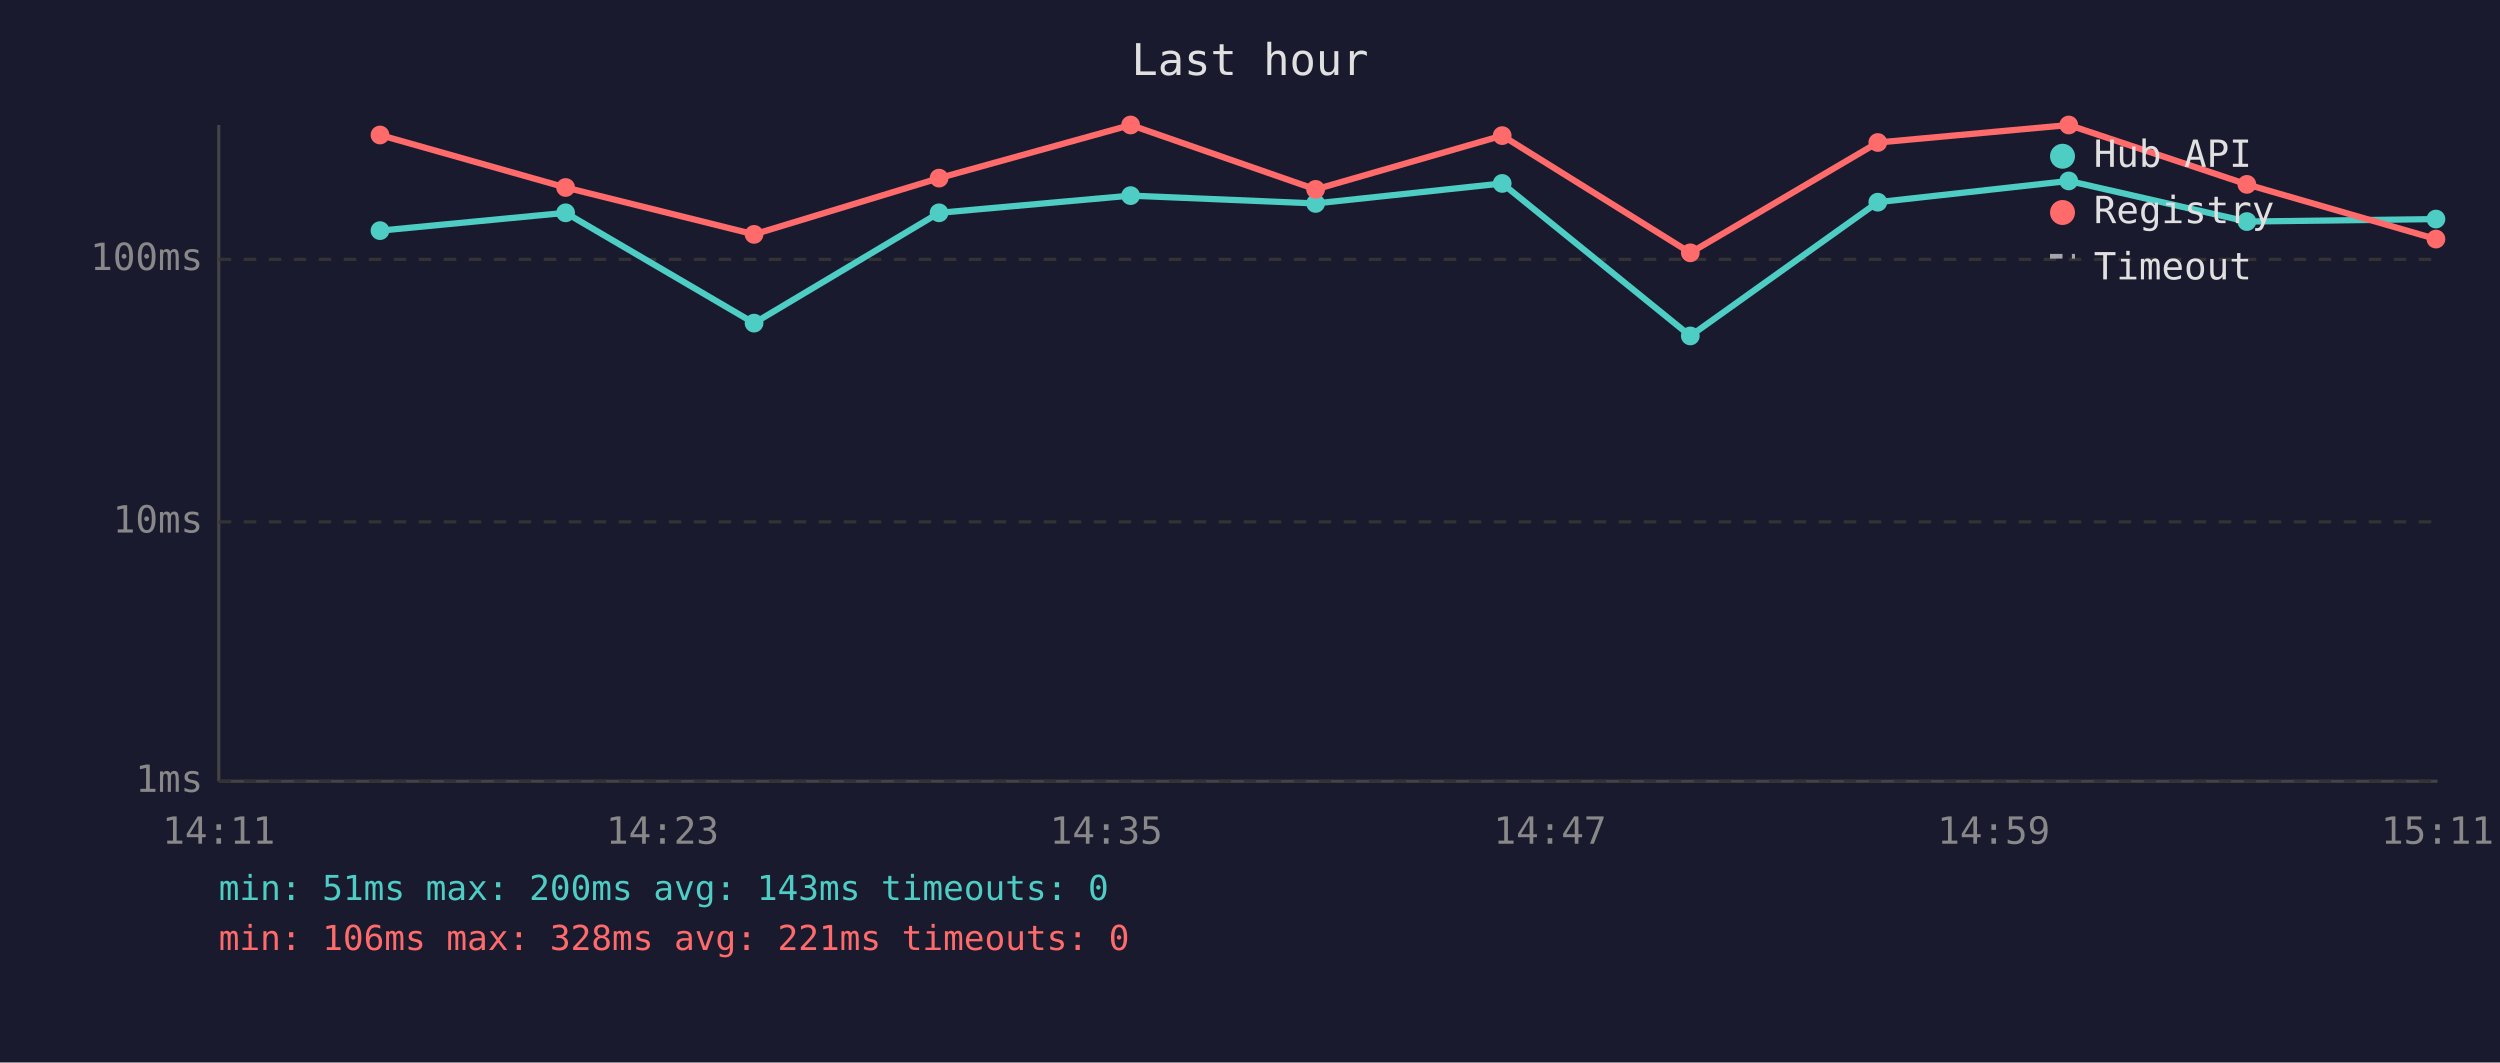
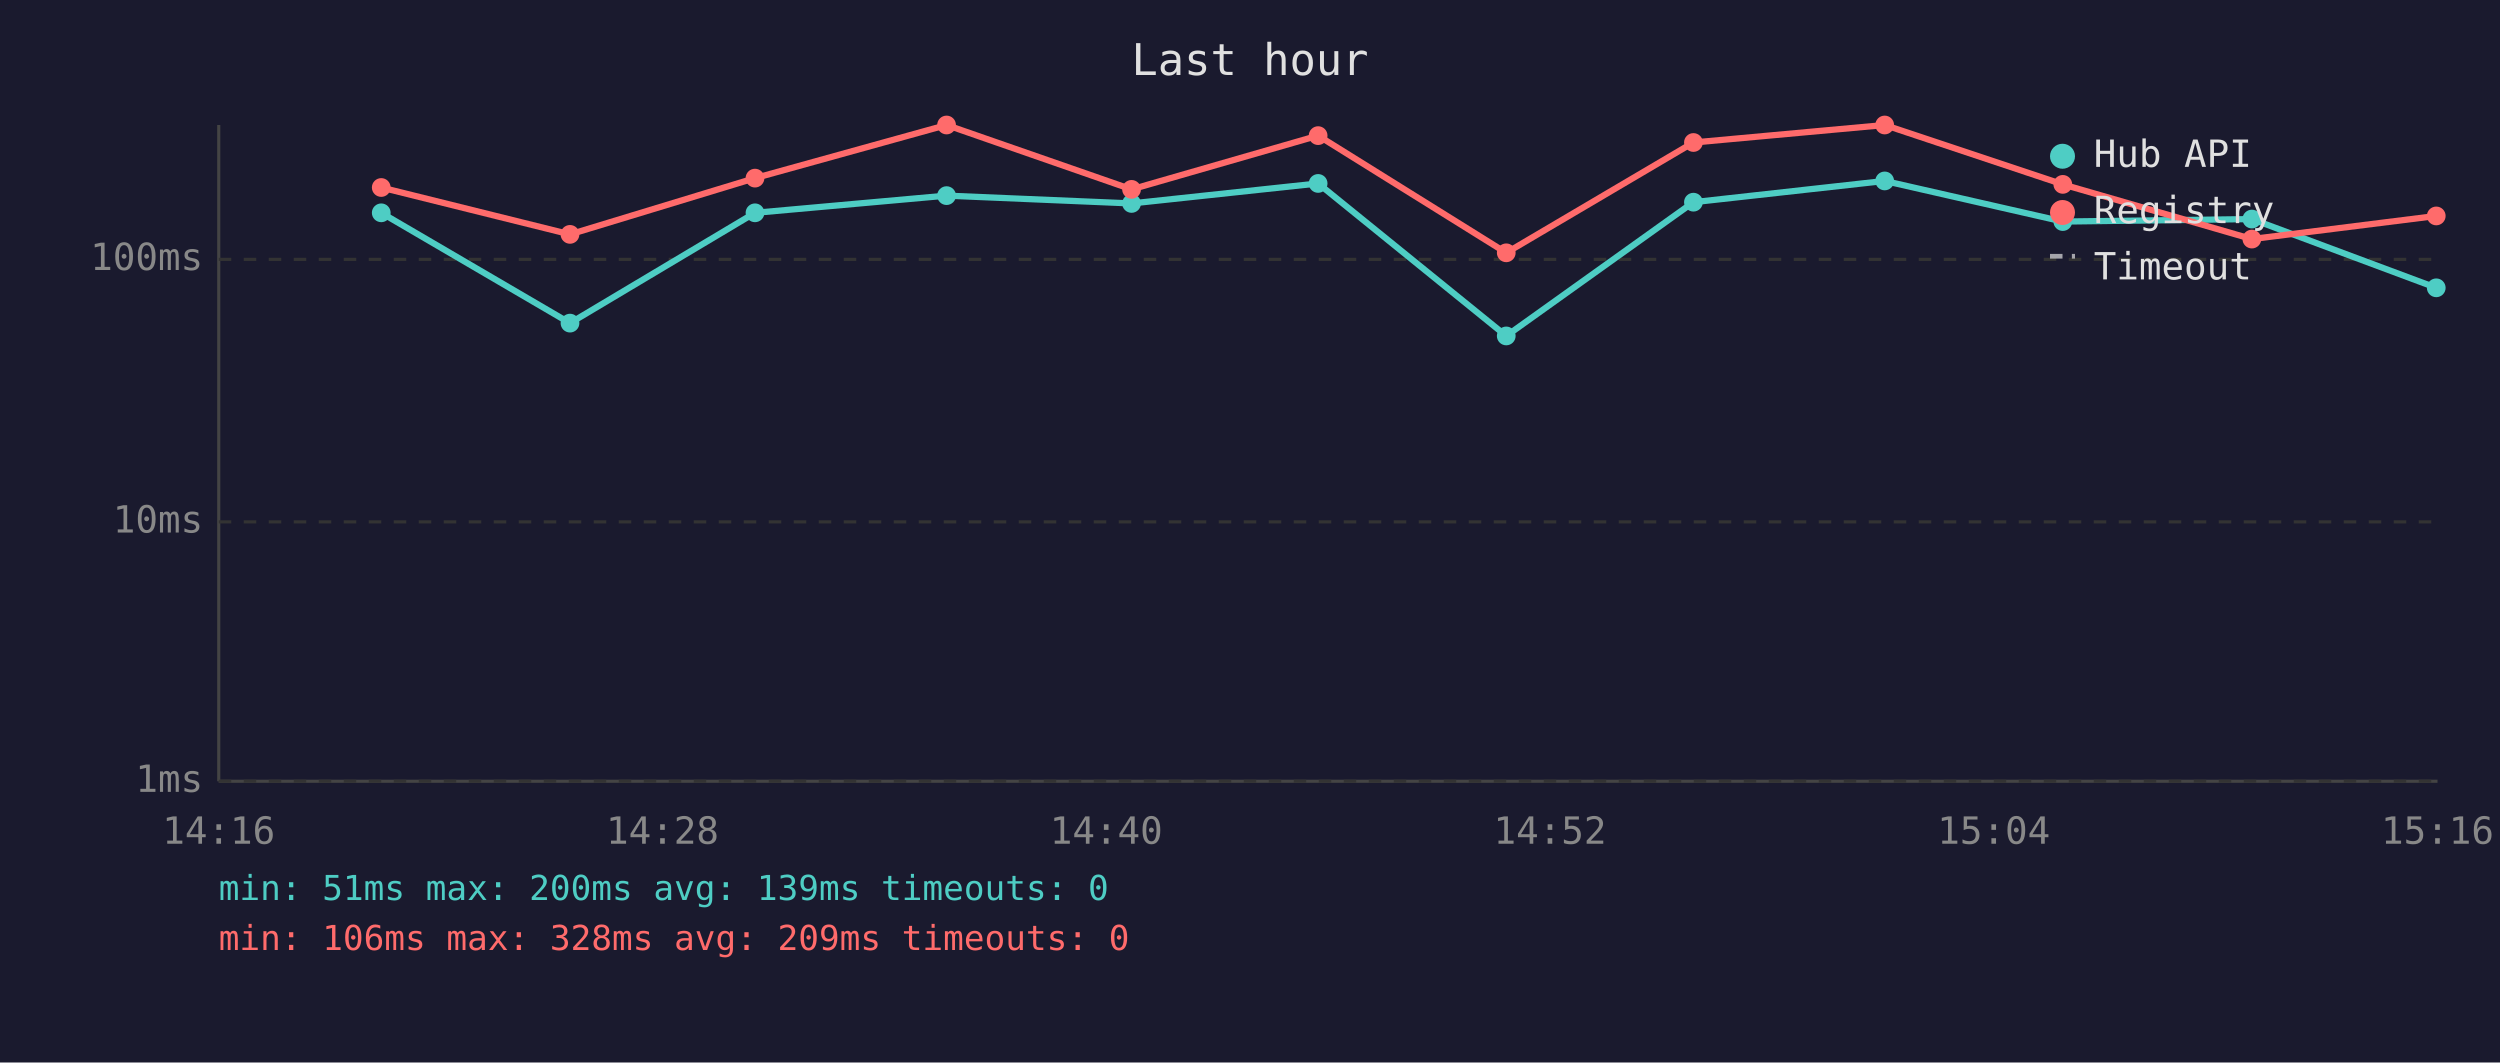
<svg xmlns="http://www.w3.org/2000/svg" viewBox="0 0 800 340" font-family="monospace" font-size="12">
  <rect width="800" height="340" fill="#1a1a2e" />
  <text x="400" y="24" fill="#e0e0e0" font-size="14" text-anchor="middle">Last hour</text>
  <line x1="70" y1="40" x2="70" y2="250" stroke="#444" stroke-width="1" />
  <line x1="70" y1="250" x2="780" y2="250" stroke="#444" stroke-width="1" />
  <line x1="70" y1="250" x2="780" y2="250" stroke="#333" stroke-width="1" stroke-dasharray="4" />
  <text x="65" y="250" fill="#888" text-anchor="end" dominant-baseline="middle">1ms</text>
  <line x1="70" y1="167" x2="780" y2="167" stroke="#333" stroke-width="1" stroke-dasharray="4" />
  <text x="65" y="167" fill="#888" text-anchor="end" dominant-baseline="middle">10ms</text>
  <line x1="70" y1="83" x2="780" y2="83" stroke="#333" stroke-width="1" stroke-dasharray="4" />
  <text x="65" y="83" fill="#888" text-anchor="end" dominant-baseline="middle">100ms</text>
-   <text x="70" y="270" fill="#888" text-anchor="middle">14:11</text>
-   <text x="212" y="270" fill="#888" text-anchor="middle">14:23</text>
-   <text x="354" y="270" fill="#888" text-anchor="middle">14:35</text>
-   <text x="496" y="270" fill="#888" text-anchor="middle">14:47</text>
-   <text x="638" y="270" fill="#888" text-anchor="middle">14:59</text>
-   <text x="780" y="270" fill="#888" text-anchor="middle">15:11</text>
-   <polyline points="121.6,73.8 181.0,68.1 241.3,103.4 300.5,68.1 361.8,62.6 421.0,65.1 480.7,58.7 540.9,107.5 600.9,64.7 662.0,57.9 719.0,70.9 779.5,70.1" fill="none" stroke="#4ecdc4" stroke-width="2" opacity="1" />
-   <circle cx="121.6" cy="73.8" r="3" fill="#4ecdc4" />
-   <circle cx="181.0" cy="68.1" r="3" fill="#4ecdc4" />
-   <circle cx="241.3" cy="103.4" r="3" fill="#4ecdc4" />
-   <circle cx="300.5" cy="68.1" r="3" fill="#4ecdc4" />
-   <circle cx="361.8" cy="62.6" r="3" fill="#4ecdc4" />
-   <circle cx="421.0" cy="65.1" r="3" fill="#4ecdc4" />
-   <circle cx="480.7" cy="58.7" r="3" fill="#4ecdc4" />
-   <circle cx="540.9" cy="107.5" r="3" fill="#4ecdc4" />
-   <circle cx="600.9" cy="64.7" r="3" fill="#4ecdc4" />
-   <circle cx="662.0" cy="57.9" r="3" fill="#4ecdc4" />
-   <circle cx="719.0" cy="70.9" r="3" fill="#4ecdc4" />
-   <circle cx="779.5" cy="70.1" r="3" fill="#4ecdc4" />
-   <polyline points="121.6,43.2 181.0,60.0 241.3,75.0 300.5,57.0 361.8,40.0 421.0,60.6 480.7,43.4 540.9,80.9 600.9,45.6 662.0,40.0 719.0,59.0 779.5,76.5" fill="none" stroke="#ff6b6b" stroke-width="2" opacity="1" />
-   <circle cx="121.6" cy="43.2" r="3" fill="#ff6b6b" />
-   <circle cx="181.0" cy="60.0" r="3" fill="#ff6b6b" />
-   <circle cx="241.3" cy="75.0" r="3" fill="#ff6b6b" />
-   <circle cx="300.5" cy="57.0" r="3" fill="#ff6b6b" />
-   <circle cx="361.8" cy="40.0" r="3" fill="#ff6b6b" />
-   <circle cx="421.0" cy="60.6" r="3" fill="#ff6b6b" />
-   <circle cx="480.7" cy="43.4" r="3" fill="#ff6b6b" />
-   <circle cx="540.9" cy="80.9" r="3" fill="#ff6b6b" />
-   <circle cx="600.9" cy="45.6" r="3" fill="#ff6b6b" />
-   <circle cx="662.0" cy="40.0" r="3" fill="#ff6b6b" />
-   <circle cx="719.0" cy="59.0" r="3" fill="#ff6b6b" />
-   <circle cx="779.5" cy="76.5" r="3" fill="#ff6b6b" />
+   <text x="70" y="270" fill="#888" text-anchor="middle">14:16</text>
+   <text x="212" y="270" fill="#888" text-anchor="middle">14:28</text>
+   <text x="354" y="270" fill="#888" text-anchor="middle">14:40</text>
+   <text x="496" y="270" fill="#888" text-anchor="middle">14:52</text>
+   <text x="638" y="270" fill="#888" text-anchor="middle">15:04</text>
+   <text x="780" y="270" fill="#888" text-anchor="middle">15:16</text>
+   <polyline points="122.0,68.1 182.4,103.4 241.6,68.1 302.9,62.6 362.1,65.1 421.8,58.7 482.0,107.5 541.9,64.7 603.1,57.9 660.1,70.9 720.6,70.1 779.6,92.1" fill="none" stroke="#4ecdc4" stroke-width="2" opacity="1" />
+   <circle cx="122.0" cy="68.1" r="3" fill="#4ecdc4" />
+   <circle cx="182.4" cy="103.4" r="3" fill="#4ecdc4" />
+   <circle cx="241.6" cy="68.1" r="3" fill="#4ecdc4" />
+   <circle cx="302.9" cy="62.6" r="3" fill="#4ecdc4" />
+   <circle cx="362.1" cy="65.1" r="3" fill="#4ecdc4" />
+   <circle cx="421.8" cy="58.7" r="3" fill="#4ecdc4" />
+   <circle cx="482.0" cy="107.5" r="3" fill="#4ecdc4" />
+   <circle cx="541.9" cy="64.7" r="3" fill="#4ecdc4" />
+   <circle cx="603.1" cy="57.9" r="3" fill="#4ecdc4" />
+   <circle cx="660.1" cy="70.9" r="3" fill="#4ecdc4" />
+   <circle cx="720.6" cy="70.1" r="3" fill="#4ecdc4" />
+   <circle cx="779.6" cy="92.1" r="3" fill="#4ecdc4" />
+   <polyline points="122.0,60.0 182.4,75.0 241.6,57.0 302.9,40.0 362.1,60.6 421.8,43.4 482.0,80.9 541.9,45.6 603.1,40.0 660.1,59.0 720.6,76.5 779.6,69.1" fill="none" stroke="#ff6b6b" stroke-width="2" opacity="1" />
+   <circle cx="122.0" cy="60.0" r="3" fill="#ff6b6b" />
+   <circle cx="182.4" cy="75.0" r="3" fill="#ff6b6b" />
+   <circle cx="241.6" cy="57.0" r="3" fill="#ff6b6b" />
+   <circle cx="302.9" cy="40.0" r="3" fill="#ff6b6b" />
+   <circle cx="362.1" cy="60.6" r="3" fill="#ff6b6b" />
+   <circle cx="421.8" cy="43.4" r="3" fill="#ff6b6b" />
+   <circle cx="482.0" cy="80.9" r="3" fill="#ff6b6b" />
+   <circle cx="541.9" cy="45.6" r="3" fill="#ff6b6b" />
+   <circle cx="603.1" cy="40.0" r="3" fill="#ff6b6b" />
+   <circle cx="660.1" cy="59.0" r="3" fill="#ff6b6b" />
+   <circle cx="720.6" cy="76.5" r="3" fill="#ff6b6b" />
+   <circle cx="779.6" cy="69.1" r="3" fill="#ff6b6b" />
  <circle cx="660" cy="50" r="4" fill="#4ecdc4" />
  <text x="670" y="50" fill="#e0e0e0" dominant-baseline="middle">Hub API</text>
  <circle cx="660" cy="68" r="4" fill="#ff6b6b" />
  <text x="670" y="68" fill="#e0e0e0" dominant-baseline="middle">Registry</text>
  <line x1="656" y1="82" x2="664" y2="82" stroke="#e0e0e0" stroke-width="1.5" stroke-dasharray="4,3" opacity="0.7" />
  <text x="670" y="86" fill="#e0e0e0" dominant-baseline="middle">Timeout</text>
-   <text x="70" y="288" fill="#4ecdc4" font-size="11">min: 51ms  max: 200ms  avg: 143ms  timeouts: 0</text>
-   <text x="70" y="304" fill="#ff6b6b" font-size="11">min: 106ms  max: 328ms  avg: 221ms  timeouts: 0</text>
+   <text x="70" y="288" fill="#4ecdc4" font-size="11">min: 51ms  max: 200ms  avg: 139ms  timeouts: 0</text>
+   <text x="70" y="304" fill="#ff6b6b" font-size="11">min: 106ms  max: 328ms  avg: 209ms  timeouts: 0</text>
</svg>
